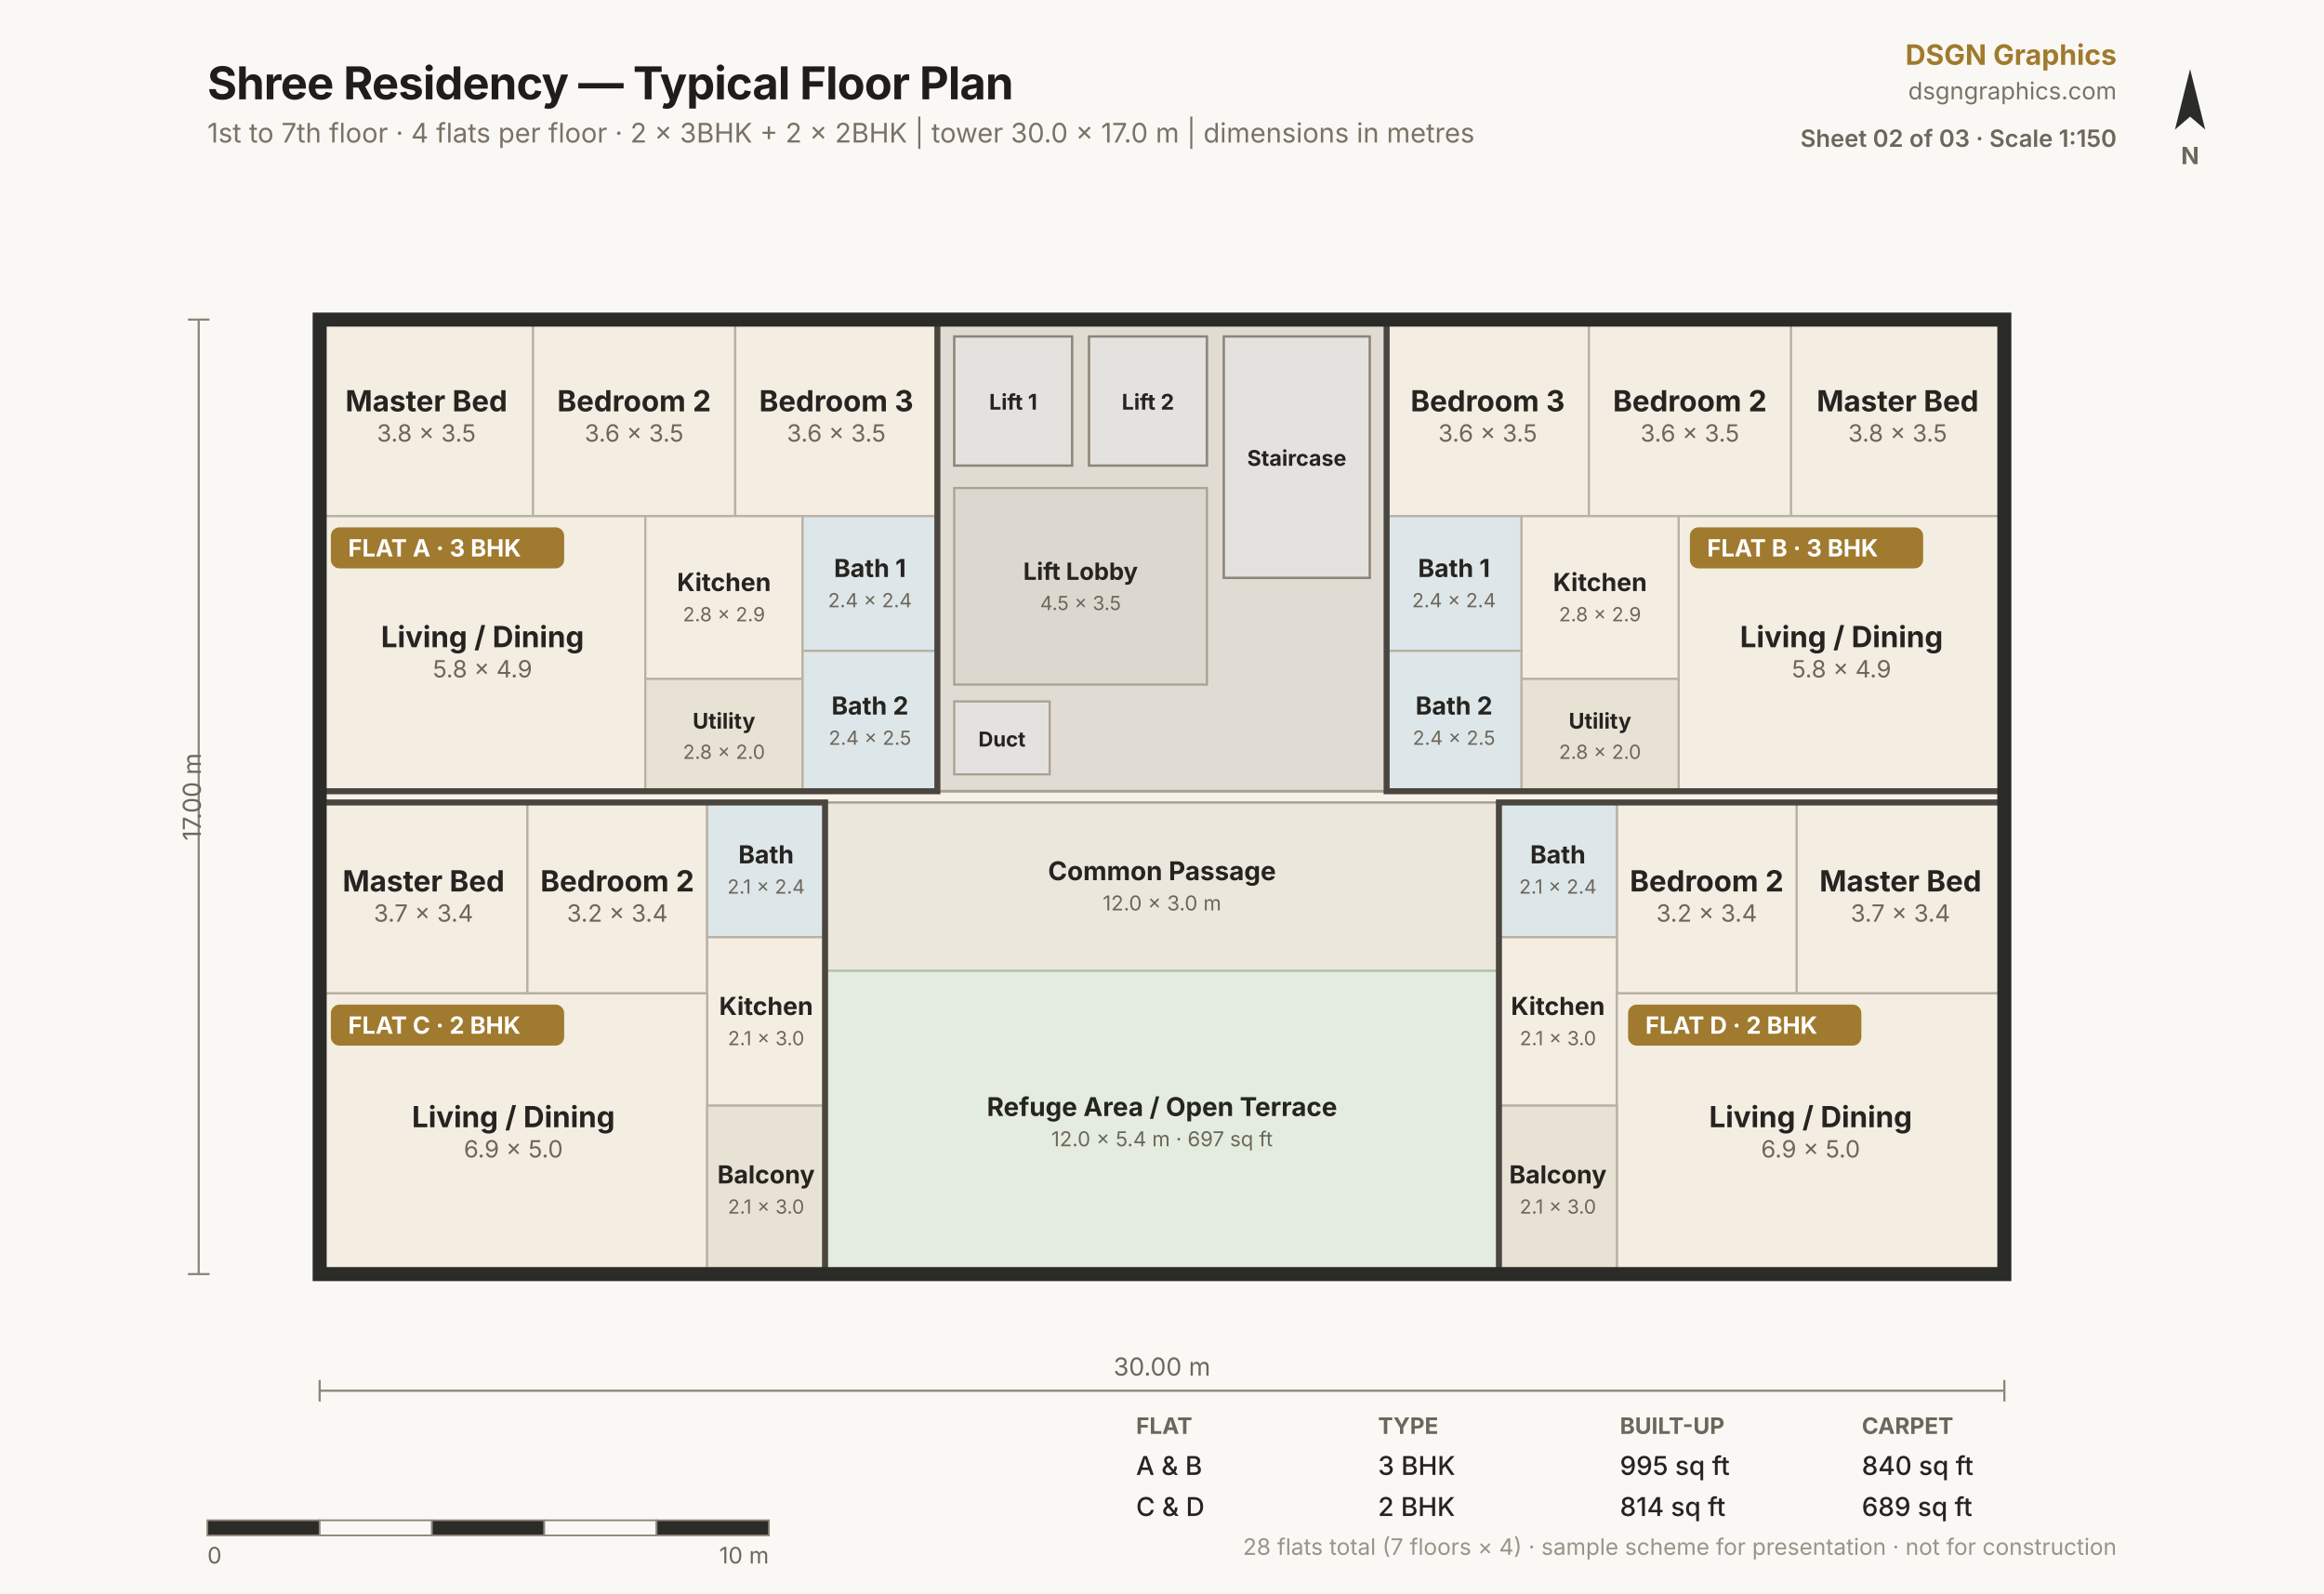
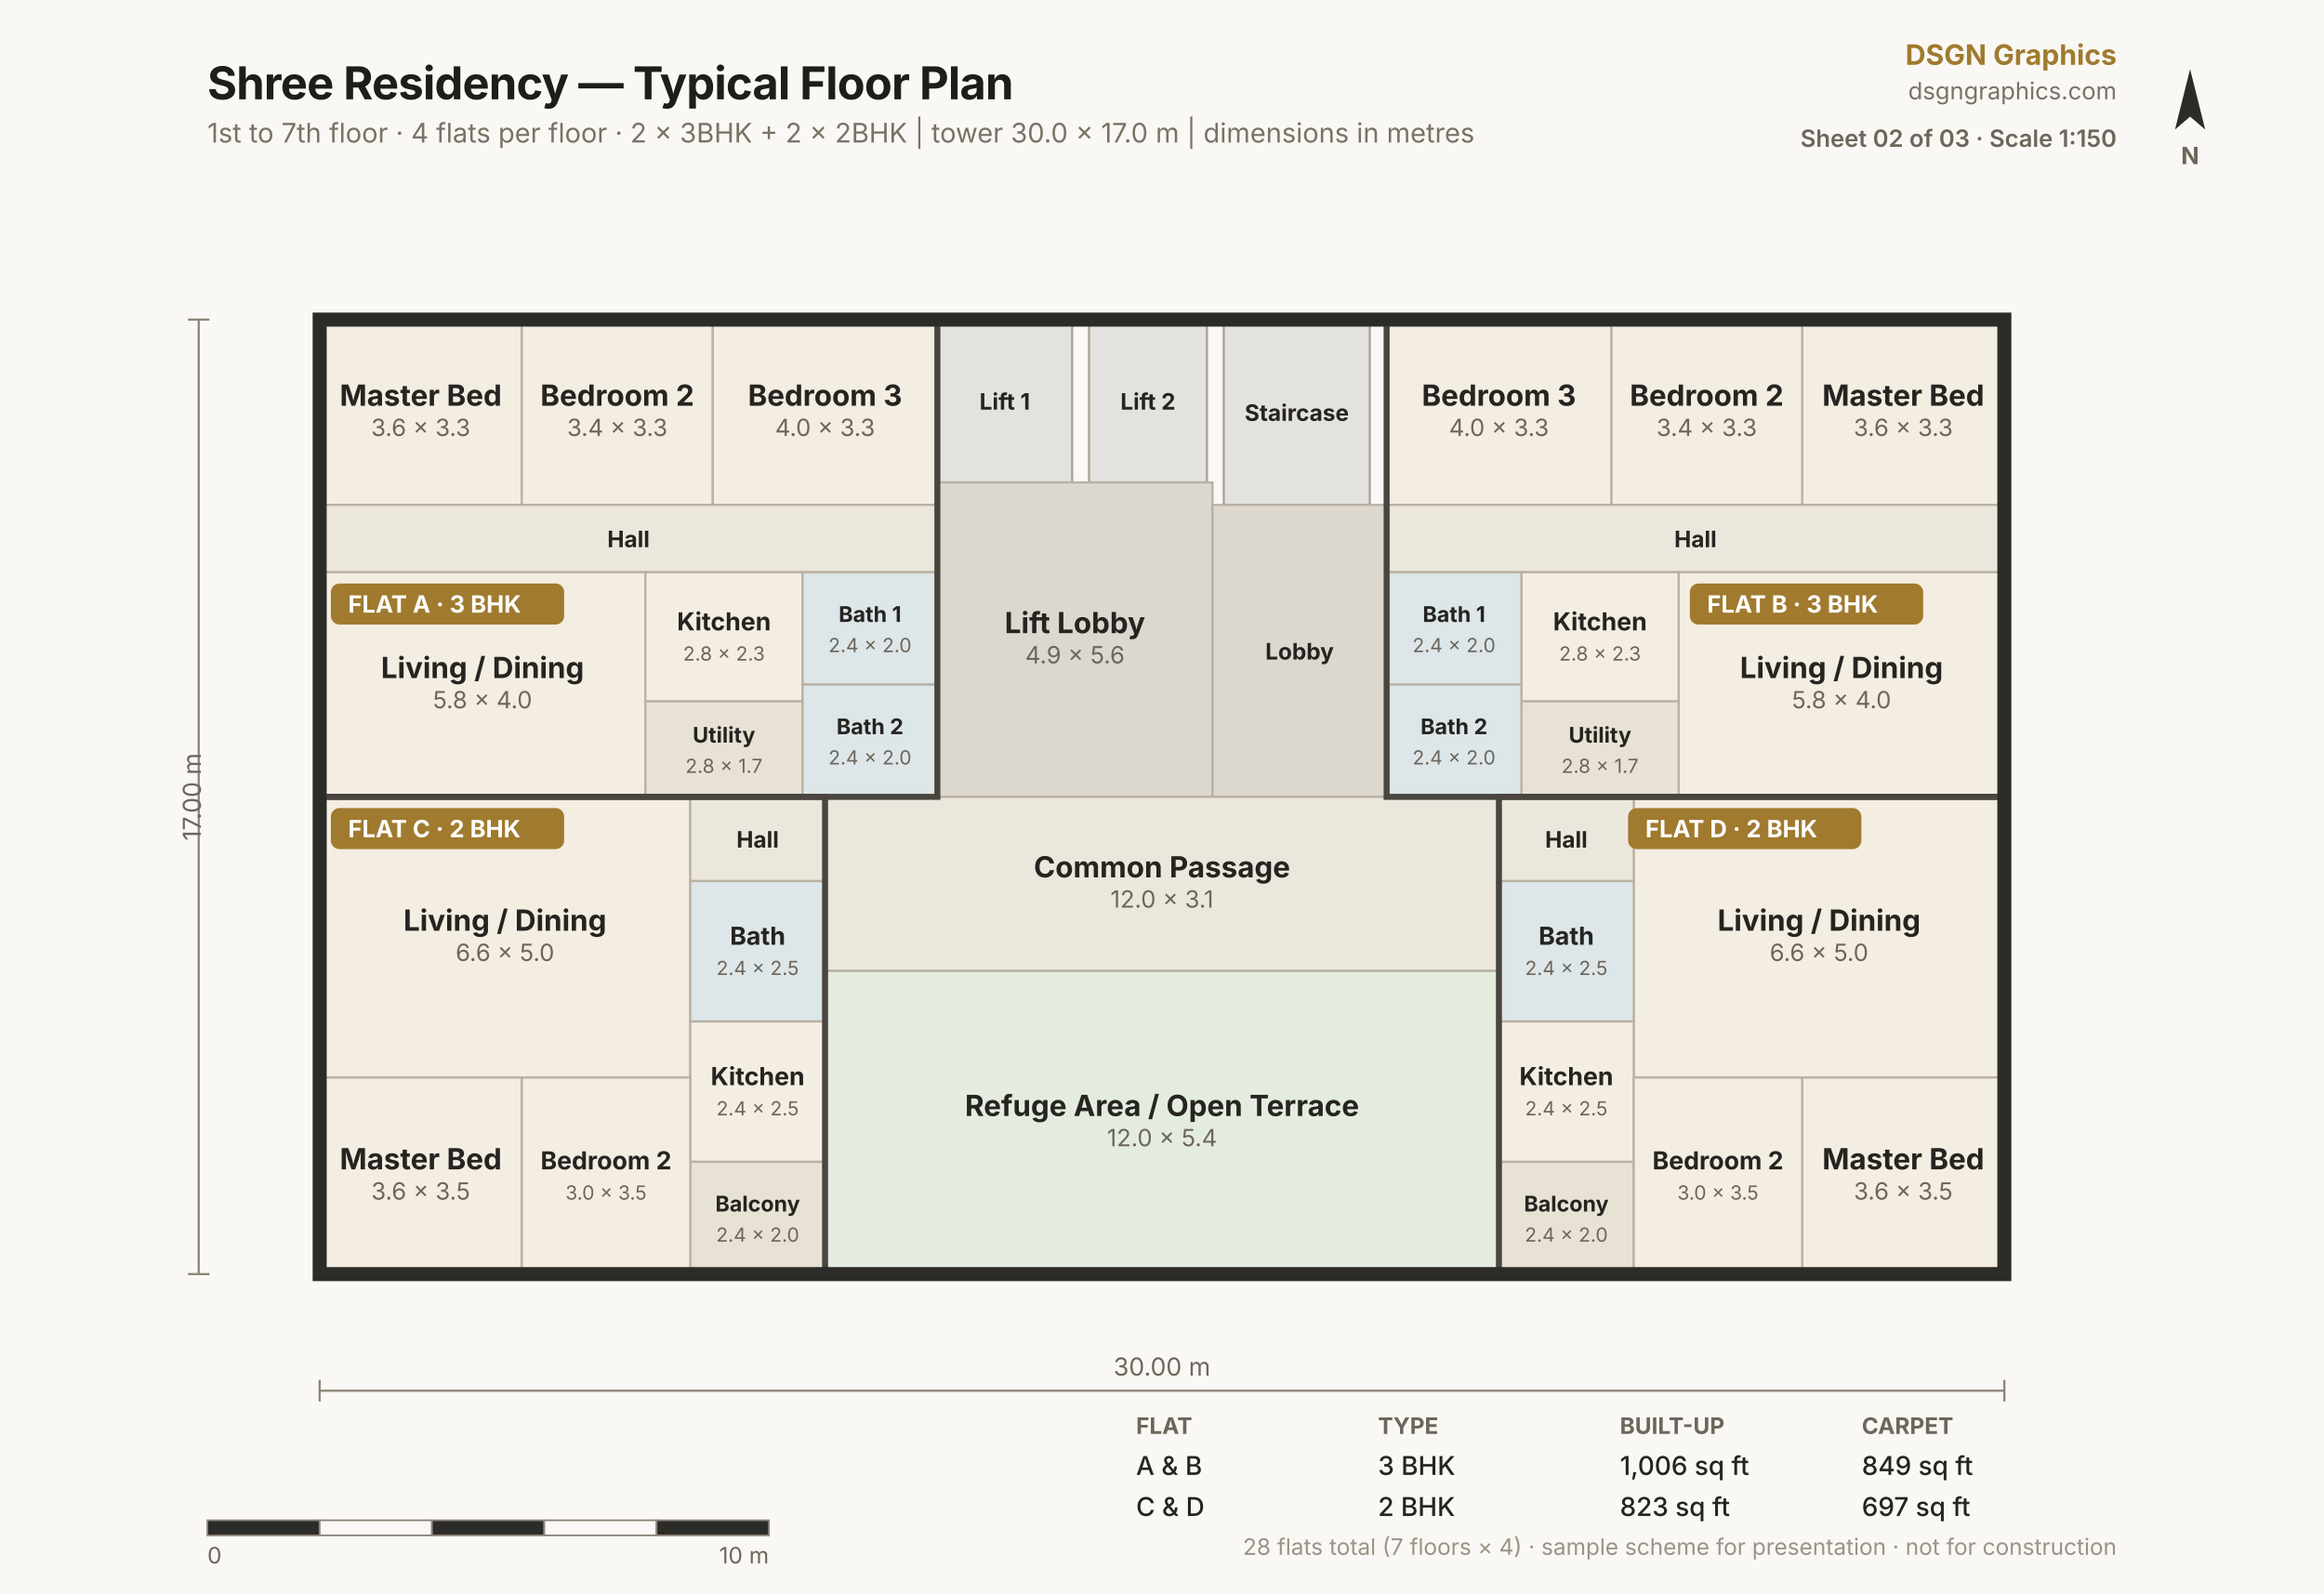
<svg xmlns="http://www.w3.org/2000/svg" viewBox="0 0 1076 738" width="1076" height="738" font-family="Inter, Segoe UI, system-ui, sans-serif">
  <rect width="1076" height="738" fill="#faf8f4" />
-   <rect x="148.0" y="148.0" width="780.0" height="442.0" fill="#f6f2ea" stroke="#b9b1a3" stroke-width="1.0" />
-   <rect x="148.0" y="148.0" width="98.8" height="91.0" fill="#f3ede2" stroke="#b9b1a3" stroke-width="1.0" />
-   <text x="197.4" y="190.5" text-anchor="middle" font-size="13.5" font-weight="650" fill="#262421">Master Bed</text>
-   <text x="197.4" y="204.5" text-anchor="middle" font-size="11.0" fill="#6d665b">3.8 × 3.5</text>
-   <rect x="246.8" y="148.0" width="93.6" height="91.0" fill="#f3ede2" stroke="#b9b1a3" stroke-width="1.0" />
-   <text x="293.6" y="190.5" text-anchor="middle" font-size="13.5" font-weight="650" fill="#262421">Bedroom 2</text>
-   <text x="293.6" y="204.5" text-anchor="middle" font-size="11.0" fill="#6d665b">3.6 × 3.5</text>
-   <rect x="340.4" y="148.0" width="93.6" height="91.0" fill="#f3ede2" stroke="#b9b1a3" stroke-width="1.0" />
-   <text x="387.2" y="190.5" text-anchor="middle" font-size="13.5" font-weight="650" fill="#262421">Bedroom 3</text>
-   <text x="387.2" y="204.5" text-anchor="middle" font-size="11.0" fill="#6d665b">3.6 × 3.5</text>
-   <rect x="148.0" y="239.0" width="150.8" height="127.4" fill="#f3ede2" stroke="#b9b1a3" stroke-width="1.0" />
-   <text x="223.4" y="299.7" text-anchor="middle" font-size="13.5" font-weight="650" fill="#262421">Living / Dining</text>
-   <text x="223.4" y="313.7" text-anchor="middle" font-size="11.0" fill="#6d665b">5.8 × 4.9</text>
-   <rect x="298.8" y="239.0" width="72.8" height="75.4" fill="#f3ede2" stroke="#b9b1a3" stroke-width="1.0" />
-   <text x="335.2" y="273.7" text-anchor="middle" font-size="11.5" font-weight="650" fill="#262421">Kitchen</text>
-   <text x="335.2" y="287.7" text-anchor="middle" font-size="9.0" fill="#6d665b">2.8 × 2.9</text>
-   <rect x="298.8" y="314.4" width="72.8" height="52.0" fill="#e8e2d4" stroke="#b9b1a3" stroke-width="1.0" />
-   <text x="335.2" y="337.4" text-anchor="middle" font-size="10.0" font-weight="650" fill="#262421">Utility</text>
-   <text x="335.2" y="351.4" text-anchor="middle" font-size="9.0" fill="#6d665b">2.8 × 2.0</text>
-   <rect x="371.6" y="239.0" width="62.4" height="62.4" fill="#dde6e8" stroke="#b9b1a3" stroke-width="1.0" />
-   <text x="402.8" y="267.2" text-anchor="middle" font-size="11.5" font-weight="650" fill="#262421">Bath 1</text>
-   <text x="402.8" y="281.2" text-anchor="middle" font-size="9.0" fill="#6d665b">2.4 × 2.4</text>
-   <rect x="371.6" y="301.4" width="62.4" height="65.0" fill="#dde6e8" stroke="#b9b1a3" stroke-width="1.0" />
-   <text x="402.8" y="330.9" text-anchor="middle" font-size="11.5" font-weight="650" fill="#262421">Bath 2</text>
-   <text x="402.8" y="344.9" text-anchor="middle" font-size="9.0" fill="#6d665b">2.4 × 2.5</text>
-   <rect x="829.2" y="148.0" width="98.8" height="91.0" fill="#f3ede2" stroke="#b9b1a3" stroke-width="1.0" />
-   <text x="878.6" y="190.5" text-anchor="middle" font-size="13.5" font-weight="650" fill="#262421">Master Bed</text>
-   <text x="878.6" y="204.5" text-anchor="middle" font-size="11.0" fill="#6d665b">3.8 × 3.5</text>
-   <rect x="735.6" y="148.0" width="93.6" height="91.0" fill="#f3ede2" stroke="#b9b1a3" stroke-width="1.0" />
-   <text x="782.4" y="190.5" text-anchor="middle" font-size="13.5" font-weight="650" fill="#262421">Bedroom 2</text>
-   <text x="782.4" y="204.5" text-anchor="middle" font-size="11.0" fill="#6d665b">3.6 × 3.5</text>
-   <rect x="642.0" y="148.0" width="93.6" height="91.0" fill="#f3ede2" stroke="#b9b1a3" stroke-width="1.0" />
-   <text x="688.8" y="190.5" text-anchor="middle" font-size="13.5" font-weight="650" fill="#262421">Bedroom 3</text>
-   <text x="688.8" y="204.5" text-anchor="middle" font-size="11.0" fill="#6d665b">3.6 × 3.5</text>
-   <rect x="777.2" y="239.0" width="150.8" height="127.4" fill="#f3ede2" stroke="#b9b1a3" stroke-width="1.0" />
-   <text x="852.6" y="299.7" text-anchor="middle" font-size="13.5" font-weight="650" fill="#262421">Living / Dining</text>
-   <text x="852.6" y="313.7" text-anchor="middle" font-size="11.0" fill="#6d665b">5.8 × 4.9</text>
-   <rect x="704.4" y="239.0" width="72.8" height="75.4" fill="#f3ede2" stroke="#b9b1a3" stroke-width="1.0" />
-   <text x="740.8" y="273.7" text-anchor="middle" font-size="11.5" font-weight="650" fill="#262421">Kitchen</text>
-   <text x="740.8" y="287.7" text-anchor="middle" font-size="9.0" fill="#6d665b">2.8 × 2.9</text>
-   <rect x="704.4" y="314.4" width="72.8" height="52.0" fill="#e8e2d4" stroke="#b9b1a3" stroke-width="1.0" />
-   <text x="740.8" y="337.4" text-anchor="middle" font-size="10.0" font-weight="650" fill="#262421">Utility</text>
-   <text x="740.8" y="351.4" text-anchor="middle" font-size="9.0" fill="#6d665b">2.8 × 2.0</text>
-   <rect x="642.0" y="239.0" width="62.4" height="62.4" fill="#dde6e8" stroke="#b9b1a3" stroke-width="1.0" />
-   <text x="673.2" y="267.2" text-anchor="middle" font-size="11.5" font-weight="650" fill="#262421">Bath 1</text>
-   <text x="673.2" y="281.2" text-anchor="middle" font-size="9.0" fill="#6d665b">2.4 × 2.4</text>
-   <rect x="642.0" y="301.4" width="62.4" height="65.0" fill="#dde6e8" stroke="#b9b1a3" stroke-width="1.0" />
-   <text x="673.2" y="330.9" text-anchor="middle" font-size="11.5" font-weight="650" fill="#262421">Bath 2</text>
-   <text x="673.2" y="344.9" text-anchor="middle" font-size="9.0" fill="#6d665b">2.4 × 2.5</text>
-   <rect x="148.0" y="371.6" width="96.2" height="88.4" fill="#f3ede2" stroke="#b9b1a3" stroke-width="1.0" />
-   <text x="196.1" y="412.8" text-anchor="middle" font-size="13.5" font-weight="650" fill="#262421">Master Bed</text>
-   <text x="196.1" y="426.8" text-anchor="middle" font-size="11.0" fill="#6d665b">3.7 × 3.4</text>
-   <rect x="244.2" y="371.6" width="83.2" height="88.4" fill="#f3ede2" stroke="#b9b1a3" stroke-width="1.0" />
-   <text x="285.8" y="412.8" text-anchor="middle" font-size="13.5" font-weight="650" fill="#262421">Bedroom 2</text>
-   <text x="285.8" y="426.8" text-anchor="middle" font-size="11.0" fill="#6d665b">3.2 × 3.4</text>
-   <rect x="327.4" y="371.6" width="54.6" height="62.4" fill="#dde6e8" stroke="#b9b1a3" stroke-width="1.0" />
-   <text x="354.7" y="399.8" text-anchor="middle" font-size="11.5" font-weight="650" fill="#262421">Bath</text>
-   <text x="354.7" y="413.8" text-anchor="middle" font-size="9.0" fill="#6d665b">2.1 × 2.4</text>
-   <rect x="327.4" y="434.0" width="54.6" height="78.0" fill="#f3ede2" stroke="#b9b1a3" stroke-width="1.0" />
-   <text x="354.7" y="470.0" text-anchor="middle" font-size="11.5" font-weight="650" fill="#262421">Kitchen</text>
-   <text x="354.7" y="484.0" text-anchor="middle" font-size="9.0" fill="#6d665b">2.1 × 3.0</text>
-   <rect x="148.0" y="460.0" width="179.4" height="130.0" fill="#f3ede2" stroke="#b9b1a3" stroke-width="1.0" />
-   <text x="237.7" y="522.0" text-anchor="middle" font-size="13.5" font-weight="650" fill="#262421">Living / Dining</text>
-   <text x="237.7" y="536.0" text-anchor="middle" font-size="11.0" fill="#6d665b">6.9 × 5.0</text>
-   <rect x="327.4" y="512.0" width="54.6" height="78.0" fill="#e8e2d4" stroke="#b9b1a3" stroke-width="1.0" />
-   <text x="354.7" y="548.0" text-anchor="middle" font-size="11.5" font-weight="650" fill="#262421">Balcony</text>
-   <text x="354.7" y="562.0" text-anchor="middle" font-size="9.0" fill="#6d665b">2.1 × 3.0</text>
-   <rect x="831.8" y="371.6" width="96.2" height="88.4" fill="#f3ede2" stroke="#b9b1a3" stroke-width="1.0" />
-   <text x="879.9" y="412.8" text-anchor="middle" font-size="13.5" font-weight="650" fill="#262421">Master Bed</text>
-   <text x="879.9" y="426.8" text-anchor="middle" font-size="11.0" fill="#6d665b">3.7 × 3.4</text>
-   <rect x="748.6" y="371.6" width="83.2" height="88.4" fill="#f3ede2" stroke="#b9b1a3" stroke-width="1.0" />
-   <text x="790.2" y="412.8" text-anchor="middle" font-size="13.5" font-weight="650" fill="#262421">Bedroom 2</text>
-   <text x="790.2" y="426.8" text-anchor="middle" font-size="11.0" fill="#6d665b">3.2 × 3.4</text>
-   <rect x="694.0" y="371.6" width="54.6" height="62.4" fill="#dde6e8" stroke="#b9b1a3" stroke-width="1.0" />
-   <text x="721.3" y="399.8" text-anchor="middle" font-size="11.5" font-weight="650" fill="#262421">Bath</text>
-   <text x="721.3" y="413.8" text-anchor="middle" font-size="9.0" fill="#6d665b">2.1 × 2.4</text>
-   <rect x="694.0" y="434.0" width="54.6" height="78.0" fill="#f3ede2" stroke="#b9b1a3" stroke-width="1.0" />
-   <text x="721.3" y="470.0" text-anchor="middle" font-size="11.5" font-weight="650" fill="#262421">Kitchen</text>
-   <text x="721.3" y="484.0" text-anchor="middle" font-size="9.0" fill="#6d665b">2.1 × 3.0</text>
-   <rect x="748.6" y="460.0" width="179.4" height="130.0" fill="#f3ede2" stroke="#b9b1a3" stroke-width="1.0" />
-   <text x="838.3" y="522.0" text-anchor="middle" font-size="13.5" font-weight="650" fill="#262421">Living / Dining</text>
-   <text x="838.3" y="536.0" text-anchor="middle" font-size="11.0" fill="#6d665b">6.9 × 5.0</text>
-   <rect x="694.0" y="512.0" width="54.6" height="78.0" fill="#e8e2d4" stroke="#b9b1a3" stroke-width="1.0" />
-   <text x="721.3" y="548.0" text-anchor="middle" font-size="11.5" font-weight="650" fill="#262421">Balcony</text>
-   <text x="721.3" y="562.0" text-anchor="middle" font-size="9.0" fill="#6d665b">2.1 × 3.0</text>
-   <rect x="434.0" y="148.0" width="208.0" height="218.4" fill="#e0dcd4" stroke="#a9a192" stroke-width="1.3" />
-   <rect x="441.8" y="155.8" width="54.6" height="59.8" fill="#e4e2de" stroke="#8d8578" stroke-width="1.1" />
-   <text x="469.1" y="189.7" text-anchor="middle" font-size="10.0" font-weight="650" fill="#262421">Lift 1</text>
-   <rect x="504.2" y="155.8" width="54.6" height="59.8" fill="#e4e2de" stroke="#8d8578" stroke-width="1.1" />
-   <text x="531.5" y="189.7" text-anchor="middle" font-size="10.0" font-weight="650" fill="#262421">Lift 2</text>
-   <rect x="566.6" y="155.8" width="67.6" height="111.8" fill="#e4e2de" stroke="#8d8578" stroke-width="1.1" />
-   <text x="600.4" y="215.7" text-anchor="middle" font-size="10.0" font-weight="650" fill="#262421">Staircase</text>
-   <rect x="441.8" y="226.0" width="117.0" height="91.0" fill="#ddd8cf" stroke="#a9a192" stroke-width="1.0" />
-   <text x="500.3" y="268.5" text-anchor="middle" font-size="11.0" font-weight="650" fill="#262421">Lift Lobby</text>
-   <text x="500.3" y="282.5" text-anchor="middle" font-size="9.0" fill="#6d665b">4.5 × 3.5</text>
-   <rect x="441.8" y="324.8" width="44.2" height="33.8" fill="#e4e2de" stroke="#a9a192" stroke-width="1.0" />
-   <text x="463.9" y="345.7" text-anchor="middle" font-size="9.5" font-weight="650" fill="#262421">Duct</text>
-   <rect x="382.0" y="371.6" width="312.0" height="78.0" fill="#ece7dd" stroke="#a9a192" stroke-width="1.1" />
-   <text x="538.0" y="407.6" text-anchor="middle" font-size="12.0" font-weight="650" fill="#262421">Common Passage</text>
-   <text x="538.0" y="421.6" text-anchor="middle" font-size="9.5" fill="#6d665b">12.0 × 3.0 m</text>
-   <rect x="382.0" y="449.6" width="312.0" height="140.4" fill="#e4ece0" stroke="#b8c6b0" stroke-width="1.1" />
-   <text x="538.0" y="516.8" text-anchor="middle" font-size="12.0" font-weight="650" fill="#262421">Refuge Area / Open Terrace</text>
-   <text x="538.0" y="530.8" text-anchor="middle" font-size="9.5" fill="#6d665b">12.0 × 5.4 m · 697 sq ft</text>
-   <rect x="148.0" y="148.0" width="286.0" height="218.4" fill="none" stroke="#4a463f" stroke-width="2.8" stroke-linejoin="miter" />
-   <rect x="642.0" y="148.0" width="286.0" height="218.4" fill="none" stroke="#4a463f" stroke-width="2.8" stroke-linejoin="miter" />
-   <rect x="148.0" y="371.6" width="234.0" height="218.4" fill="none" stroke="#4a463f" stroke-width="2.8" stroke-linejoin="miter" />
-   <rect x="694.0" y="371.6" width="234.0" height="218.4" fill="none" stroke="#4a463f" stroke-width="2.8" stroke-linejoin="miter" />
-   <rect x="153.2" y="244.2" width="108" height="19" fill="#a07a2e" rx="4" />
-   <text x="161.2" y="257.7" font-size="11" font-weight="750" fill="#fff">FLAT A · 3 BHK</text>
-   <rect x="782.4" y="244.2" width="108" height="19" fill="#a07a2e" rx="4" />
-   <text x="790.4" y="257.7" font-size="11" font-weight="750" fill="#fff">FLAT B · 3 BHK</text>
-   <rect x="153.2" y="465.2" width="108" height="19" fill="#a07a2e" rx="4" />
-   <text x="161.2" y="478.7" font-size="11" font-weight="750" fill="#fff">FLAT C · 2 BHK</text>
-   <rect x="753.8" y="465.2" width="108" height="19" fill="#a07a2e" rx="4" />
-   <text x="761.8" y="478.7" font-size="11" font-weight="750" fill="#fff">FLAT D · 2 BHK</text>
+   <rect x="148.0" y="148.0" width="93.6" height="85.8" fill="#f3ede2" stroke="#b9b1a3" stroke-width="1.0" />
+   <text x="194.8" y="187.9" text-anchor="middle" font-size="13.5" font-weight="650" fill="#262421">Master Bed</text>
+   <text x="194.8" y="201.9" text-anchor="middle" font-size="11.0" fill="#6d665b">3.6 × 3.3</text>
+   <rect x="241.6" y="148.0" width="88.4" height="85.8" fill="#f3ede2" stroke="#b9b1a3" stroke-width="1.0" />
+   <text x="285.8" y="187.9" text-anchor="middle" font-size="13.5" font-weight="650" fill="#262421">Bedroom 2</text>
+   <text x="285.8" y="201.9" text-anchor="middle" font-size="11.0" fill="#6d665b">3.4 × 3.3</text>
+   <rect x="330.0" y="148.0" width="104.0" height="85.8" fill="#f3ede2" stroke="#b9b1a3" stroke-width="1.0" />
+   <text x="382.0" y="187.9" text-anchor="middle" font-size="13.5" font-weight="650" fill="#262421">Bedroom 3</text>
+   <text x="382.0" y="201.9" text-anchor="middle" font-size="11.0" fill="#6d665b">4.0 × 3.3</text>
+   <rect x="148.0" y="233.8" width="286.0" height="31.2" fill="#ece7dd" stroke="#b9b1a3" stroke-width="1.0" />
+   <text x="291.0" y="253.4" text-anchor="middle" font-size="10.5" font-weight="650" fill="#262421">Hall</text>
+   <rect x="148.0" y="265.0" width="150.8" height="104.0" fill="#f3ede2" stroke="#b9b1a3" stroke-width="1.0" />
+   <text x="223.4" y="314.0" text-anchor="middle" font-size="13.5" font-weight="650" fill="#262421">Living / Dining</text>
+   <text x="223.4" y="328.0" text-anchor="middle" font-size="11.0" fill="#6d665b">5.8 × 4.0</text>
+   <rect x="298.8" y="265.0" width="72.8" height="59.8" fill="#f3ede2" stroke="#b9b1a3" stroke-width="1.0" />
+   <text x="335.2" y="291.9" text-anchor="middle" font-size="11.5" font-weight="650" fill="#262421">Kitchen</text>
+   <text x="335.2" y="305.9" text-anchor="middle" font-size="9.0" fill="#6d665b">2.8 × 2.3</text>
+   <rect x="298.8" y="324.8" width="72.8" height="44.2" fill="#e8e2d4" stroke="#b9b1a3" stroke-width="1.0" />
+   <text x="335.2" y="343.9" text-anchor="middle" font-size="10.0" font-weight="650" fill="#262421">Utility</text>
+   <text x="335.2" y="357.9" text-anchor="middle" font-size="9.0" fill="#6d665b">2.8 × 1.7</text>
+   <rect x="371.6" y="265.0" width="62.4" height="52.0" fill="#dde6e8" stroke="#b9b1a3" stroke-width="1.0" />
+   <text x="402.8" y="288.0" text-anchor="middle" font-size="10.0" font-weight="650" fill="#262421">Bath 1</text>
+   <text x="402.8" y="302.0" text-anchor="middle" font-size="9.0" fill="#6d665b">2.4 × 2.0</text>
+   <rect x="371.6" y="317.0" width="62.4" height="52.0" fill="#dde6e8" stroke="#b9b1a3" stroke-width="1.0" />
+   <text x="402.8" y="340.0" text-anchor="middle" font-size="10.0" font-weight="650" fill="#262421">Bath 2</text>
+   <text x="402.8" y="354.0" text-anchor="middle" font-size="9.0" fill="#6d665b">2.4 × 2.0</text>
+   <rect x="834.4" y="148.0" width="93.6" height="85.8" fill="#f3ede2" stroke="#b9b1a3" stroke-width="1.0" />
+   <text x="881.2" y="187.9" text-anchor="middle" font-size="13.5" font-weight="650" fill="#262421">Master Bed</text>
+   <text x="881.2" y="201.9" text-anchor="middle" font-size="11.0" fill="#6d665b">3.6 × 3.3</text>
+   <rect x="746.0" y="148.0" width="88.4" height="85.8" fill="#f3ede2" stroke="#b9b1a3" stroke-width="1.0" />
+   <text x="790.2" y="187.9" text-anchor="middle" font-size="13.5" font-weight="650" fill="#262421">Bedroom 2</text>
+   <text x="790.2" y="201.9" text-anchor="middle" font-size="11.0" fill="#6d665b">3.4 × 3.3</text>
+   <rect x="642.0" y="148.0" width="104.0" height="85.8" fill="#f3ede2" stroke="#b9b1a3" stroke-width="1.0" />
+   <text x="694.0" y="187.9" text-anchor="middle" font-size="13.5" font-weight="650" fill="#262421">Bedroom 3</text>
+   <text x="694.0" y="201.9" text-anchor="middle" font-size="11.0" fill="#6d665b">4.0 × 3.3</text>
+   <rect x="642.0" y="233.8" width="286.0" height="31.2" fill="#ece7dd" stroke="#b9b1a3" stroke-width="1.0" />
+   <text x="785.0" y="253.4" text-anchor="middle" font-size="10.5" font-weight="650" fill="#262421">Hall</text>
+   <rect x="777.2" y="265.0" width="150.8" height="104.0" fill="#f3ede2" stroke="#b9b1a3" stroke-width="1.0" />
+   <text x="852.6" y="314.0" text-anchor="middle" font-size="13.5" font-weight="650" fill="#262421">Living / Dining</text>
+   <text x="852.6" y="328.0" text-anchor="middle" font-size="11.0" fill="#6d665b">5.8 × 4.0</text>
+   <rect x="704.4" y="265.0" width="72.8" height="59.8" fill="#f3ede2" stroke="#b9b1a3" stroke-width="1.0" />
+   <text x="740.8" y="291.9" text-anchor="middle" font-size="11.5" font-weight="650" fill="#262421">Kitchen</text>
+   <text x="740.8" y="305.9" text-anchor="middle" font-size="9.0" fill="#6d665b">2.8 × 2.3</text>
+   <rect x="704.4" y="324.8" width="72.8" height="44.2" fill="#e8e2d4" stroke="#b9b1a3" stroke-width="1.0" />
+   <text x="740.8" y="343.9" text-anchor="middle" font-size="10.0" font-weight="650" fill="#262421">Utility</text>
+   <text x="740.8" y="357.9" text-anchor="middle" font-size="9.0" fill="#6d665b">2.8 × 1.7</text>
+   <rect x="642.0" y="265.0" width="62.4" height="52.0" fill="#dde6e8" stroke="#b9b1a3" stroke-width="1.0" />
+   <text x="673.2" y="288.0" text-anchor="middle" font-size="10.0" font-weight="650" fill="#262421">Bath 1</text>
+   <text x="673.2" y="302.0" text-anchor="middle" font-size="9.0" fill="#6d665b">2.4 × 2.0</text>
+   <rect x="642.0" y="317.0" width="62.4" height="52.0" fill="#dde6e8" stroke="#b9b1a3" stroke-width="1.0" />
+   <text x="673.2" y="340.0" text-anchor="middle" font-size="10.0" font-weight="650" fill="#262421">Bath 2</text>
+   <text x="673.2" y="354.0" text-anchor="middle" font-size="9.0" fill="#6d665b">2.4 × 2.0</text>
+   <rect x="148.0" y="369.0" width="171.6" height="130.0" fill="#f3ede2" stroke="#b9b1a3" stroke-width="1.0" />
+   <text x="233.8" y="431.0" text-anchor="middle" font-size="13.5" font-weight="650" fill="#262421">Living / Dining</text>
+   <text x="233.8" y="445.0" text-anchor="middle" font-size="11.0" fill="#6d665b">6.6 × 5.0</text>
+   <rect x="319.6" y="369.0" width="62.4" height="39.0" fill="#ece7dd" stroke="#b9b1a3" stroke-width="1.0" />
+   <text x="350.8" y="392.5" text-anchor="middle" font-size="10.5" font-weight="650" fill="#262421">Hall</text>
+   <rect x="319.6" y="408.0" width="62.4" height="65.0" fill="#dde6e8" stroke="#b9b1a3" stroke-width="1.0" />
+   <text x="350.8" y="437.5" text-anchor="middle" font-size="11.5" font-weight="650" fill="#262421">Bath</text>
+   <text x="350.8" y="451.5" text-anchor="middle" font-size="9.0" fill="#6d665b">2.4 × 2.5</text>
+   <rect x="319.6" y="473.0" width="62.4" height="65.0" fill="#f3ede2" stroke="#b9b1a3" stroke-width="1.0" />
+   <text x="350.8" y="502.5" text-anchor="middle" font-size="11.5" font-weight="650" fill="#262421">Kitchen</text>
+   <text x="350.8" y="516.5" text-anchor="middle" font-size="9.0" fill="#6d665b">2.4 × 2.5</text>
+   <rect x="319.6" y="538.0" width="62.4" height="52.0" fill="#e8e2d4" stroke="#b9b1a3" stroke-width="1.0" />
+   <text x="350.8" y="561.0" text-anchor="middle" font-size="10.0" font-weight="650" fill="#262421">Balcony</text>
+   <text x="350.8" y="575.0" text-anchor="middle" font-size="9.0" fill="#6d665b">2.4 × 2.0</text>
+   <rect x="148.0" y="499.0" width="93.6" height="91.0" fill="#f3ede2" stroke="#b9b1a3" stroke-width="1.0" />
+   <text x="194.8" y="541.5" text-anchor="middle" font-size="13.5" font-weight="650" fill="#262421">Master Bed</text>
+   <text x="194.8" y="555.5" text-anchor="middle" font-size="11.0" fill="#6d665b">3.6 × 3.5</text>
+   <rect x="241.6" y="499.0" width="78.0" height="91.0" fill="#f3ede2" stroke="#b9b1a3" stroke-width="1.0" />
+   <text x="280.6" y="541.5" text-anchor="middle" font-size="11.5" font-weight="650" fill="#262421">Bedroom 2</text>
+   <text x="280.6" y="555.5" text-anchor="middle" font-size="9.0" fill="#6d665b">3.0 × 3.5</text>
+   <rect x="756.4" y="369.0" width="171.6" height="130.0" fill="#f3ede2" stroke="#b9b1a3" stroke-width="1.0" />
+   <text x="842.2" y="431.0" text-anchor="middle" font-size="13.5" font-weight="650" fill="#262421">Living / Dining</text>
+   <text x="842.2" y="445.0" text-anchor="middle" font-size="11.0" fill="#6d665b">6.6 × 5.0</text>
+   <rect x="694.0" y="369.0" width="62.4" height="39.0" fill="#ece7dd" stroke="#b9b1a3" stroke-width="1.0" />
+   <text x="725.2" y="392.5" text-anchor="middle" font-size="10.5" font-weight="650" fill="#262421">Hall</text>
+   <rect x="694.0" y="408.0" width="62.4" height="65.0" fill="#dde6e8" stroke="#b9b1a3" stroke-width="1.0" />
+   <text x="725.2" y="437.5" text-anchor="middle" font-size="11.5" font-weight="650" fill="#262421">Bath</text>
+   <text x="725.2" y="451.5" text-anchor="middle" font-size="9.0" fill="#6d665b">2.4 × 2.5</text>
+   <rect x="694.0" y="473.0" width="62.4" height="65.0" fill="#f3ede2" stroke="#b9b1a3" stroke-width="1.0" />
+   <text x="725.2" y="502.5" text-anchor="middle" font-size="11.5" font-weight="650" fill="#262421">Kitchen</text>
+   <text x="725.2" y="516.5" text-anchor="middle" font-size="9.0" fill="#6d665b">2.4 × 2.5</text>
+   <rect x="694.0" y="538.0" width="62.4" height="52.0" fill="#e8e2d4" stroke="#b9b1a3" stroke-width="1.0" />
+   <text x="725.2" y="561.0" text-anchor="middle" font-size="10.0" font-weight="650" fill="#262421">Balcony</text>
+   <text x="725.2" y="575.0" text-anchor="middle" font-size="9.0" fill="#6d665b">2.4 × 2.0</text>
+   <rect x="834.4" y="499.0" width="93.6" height="91.0" fill="#f3ede2" stroke="#b9b1a3" stroke-width="1.0" />
+   <text x="881.2" y="541.5" text-anchor="middle" font-size="13.5" font-weight="650" fill="#262421">Master Bed</text>
+   <text x="881.2" y="555.5" text-anchor="middle" font-size="11.0" fill="#6d665b">3.6 × 3.5</text>
+   <rect x="756.4" y="499.0" width="78.0" height="91.0" fill="#f3ede2" stroke="#b9b1a3" stroke-width="1.0" />
+   <text x="795.4" y="541.5" text-anchor="middle" font-size="11.5" font-weight="650" fill="#262421">Bedroom 2</text>
+   <text x="795.4" y="555.5" text-anchor="middle" font-size="9.0" fill="#6d665b">3.0 × 3.5</text>
+   <rect x="434.0" y="148.0" width="62.4" height="75.4" fill="#e4e2de" stroke="#a9a192" stroke-width="1.0" />
+   <text x="465.2" y="189.7" text-anchor="middle" font-size="10.5" font-weight="650" fill="#262421">Lift 1</text>
+   <rect x="504.2" y="148.0" width="54.6" height="75.4" fill="#e4e2de" stroke="#a9a192" stroke-width="1.0" />
+   <text x="531.5" y="189.7" text-anchor="middle" font-size="10.5" font-weight="650" fill="#262421">Lift 2</text>
+   <rect x="566.6" y="148.0" width="67.6" height="85.8" fill="#e4e2de" stroke="#a9a192" stroke-width="1.0" />
+   <text x="600.4" y="194.9" text-anchor="middle" font-size="10.5" font-weight="650" fill="#262421">Staircase</text>
+   <rect x="434.0" y="223.4" width="127.4" height="145.6" fill="#ddd8cf" stroke="#b9b1a3" stroke-width="1.0" />
+   <text x="497.7" y="293.2" text-anchor="middle" font-size="13.5" font-weight="650" fill="#262421">Lift Lobby</text>
+   <text x="497.7" y="307.2" text-anchor="middle" font-size="11.0" fill="#6d665b">4.9 × 5.6</text>
+   <rect x="561.4" y="233.8" width="80.6" height="135.2" fill="#ddd8cf" stroke="#b9b1a3" stroke-width="1.0" />
+   <text x="601.7" y="305.4" text-anchor="middle" font-size="10.5" font-weight="650" fill="#262421">Lobby</text>
+   <rect x="382.0" y="369.0" width="312.0" height="80.6" fill="#ece7dd" stroke="#b9b1a3" stroke-width="1.0" />
+   <text x="538.0" y="406.3" text-anchor="middle" font-size="13.5" font-weight="650" fill="#262421">Common Passage</text>
+   <text x="538.0" y="420.3" text-anchor="middle" font-size="11.0" fill="#6d665b">12.0 × 3.1</text>
+   <rect x="382.0" y="449.6" width="312.0" height="140.4" fill="#e4ece0" stroke="#b9b1a3" stroke-width="1.0" />
+   <text x="538.0" y="516.8" text-anchor="middle" font-size="13.5" font-weight="650" fill="#262421">Refuge Area / Open Terrace</text>
+   <text x="538.0" y="530.8" text-anchor="middle" font-size="11.0" fill="#6d665b">12.0 × 5.4</text>
+   <rect x="148.0" y="148.0" width="286.0" height="221.0" fill="none" stroke="#4a463f" stroke-width="2.8" stroke-linejoin="miter" />
+   <rect x="642.0" y="148.0" width="286.0" height="221.0" fill="none" stroke="#4a463f" stroke-width="2.8" stroke-linejoin="miter" />
+   <rect x="148.0" y="369.0" width="234.0" height="221.0" fill="none" stroke="#4a463f" stroke-width="2.8" stroke-linejoin="miter" />
+   <rect x="694.0" y="369.0" width="234.0" height="221.0" fill="none" stroke="#4a463f" stroke-width="2.8" stroke-linejoin="miter" />
+   <rect x="153.2" y="270.2" width="108" height="19" fill="#a07a2e" rx="4" />
+   <text x="161.2" y="283.7" font-size="11" font-weight="750" fill="#fff">FLAT A · 3 BHK</text>
+   <rect x="782.4" y="270.2" width="108" height="19" fill="#a07a2e" rx="4" />
+   <text x="790.4" y="283.7" font-size="11" font-weight="750" fill="#fff">FLAT B · 3 BHK</text>
+   <rect x="153.2" y="374.2" width="108" height="19" fill="#a07a2e" rx="4" />
+   <text x="161.2" y="387.7" font-size="11" font-weight="750" fill="#fff">FLAT C · 2 BHK</text>
+   <rect x="753.8" y="374.2" width="108" height="19" fill="#a07a2e" rx="4" />
+   <text x="761.8" y="387.7" font-size="11" font-weight="750" fill="#fff">FLAT D · 2 BHK</text>
  <rect x="148.0" y="148.0" width="780.0" height="442.0" fill="none" stroke="#2b2b28" stroke-width="6.5" stroke-linejoin="miter" />
  <line x1="148.0" y1="644.0" x2="928.0" y2="644.0" stroke="#8d8578" stroke-width="1" />
  <line x1="148.0" y1="639.0" x2="148.0" y2="649.0" stroke="#8d8578" stroke-width="1" />
  <line x1="928.0" y1="639.0" x2="928.0" y2="649.0" stroke="#8d8578" stroke-width="1" />
  <text x="538.0" y="637.0" text-anchor="middle" font-size="11.5" fill="#6d665b">30.00 m</text>
  <line x1="92.0" y1="148.0" x2="92.0" y2="590.0" stroke="#8d8578" stroke-width="1" />
  <line x1="87.0" y1="148.0" x2="97.0" y2="148.0" stroke="#8d8578" stroke-width="1" />
  <line x1="87.0" y1="590.0" x2="97.0" y2="590.0" stroke="#8d8578" stroke-width="1" />
  <text x="97.0" y="369.0" text-anchor="middle" font-size="11.5" fill="#6d665b" transform="rotate(-90 97.0 369.0)" dy="-4">17.00 m</text>
  <g transform="translate(1014.0 52.0)">
    <polygon points="0,-20 7,8 0,2 -7,8" fill="#2b2b28" />
    <text x="0" y="24" text-anchor="middle" font-size="11" font-weight="700" fill="#6d665b">N</text>
  </g>
  <g>
    <rect x="96.0" y="704.0" width="52.0" height="7" fill="#2b2b28" stroke="#8d8578" stroke-width=".8" />
    <rect x="148.0" y="704.0" width="52.0" height="7" fill="#faf8f4" stroke="#8d8578" stroke-width=".8" />
    <rect x="200.0" y="704.0" width="52.0" height="7" fill="#2b2b28" stroke="#8d8578" stroke-width=".8" />
    <rect x="252.0" y="704.0" width="52.0" height="7" fill="#faf8f4" stroke="#8d8578" stroke-width=".8" />
    <rect x="304.0" y="704.0" width="52.0" height="7" fill="#2b2b28" stroke="#8d8578" stroke-width=".8" />
    <text x="96.0" y="724.0" font-size="10.5" fill="#6d665b">0</text>
    <text x="356.0" y="724.0" font-size="10.5" fill="#6d665b" text-anchor="end">10 m</text>
  </g>
  <text x="96" y="46" font-size="21" font-weight="750" fill="#1f1d1a" letter-spacing="-.015em">Shree Residency — Typical Floor Plan</text>
  <text x="96" y="66" font-size="12.5" fill="#7a7266">1st to 7th floor · 4 flats per floor · 2 × 3BHK + 2 × 2BHK  |  tower 30.0 × 17.0 m  |  dimensions in metres</text>
  <text x="980" y="30" text-anchor="end" font-size="13" font-weight="700" fill="#a07a2e">DSGN Graphics</text>
  <text x="980" y="46" text-anchor="end" font-size="11" fill="#7a7266">dsgngraphics.com</text>
  <text x="980" y="68" text-anchor="end" font-size="11" font-weight="600" fill="#6d665b">Sheet 02 of 03  ·  Scale 1:150</text>
  <text x="526.0" y="664.0" font-size="10.5" font-weight="700" fill="#6d665b">FLAT</text>
  <text x="638.0" y="664.0" font-size="10.5" font-weight="700" fill="#6d665b">TYPE</text>
  <text x="750.0" y="664.0" font-size="10.5" font-weight="700" fill="#6d665b">BUILT-UP</text>
  <text x="862.0" y="664.0" font-size="10.5" font-weight="700" fill="#6d665b">CARPET</text>
  <text x="526.0" y="683.0" font-size="12" font-weight="500" fill="#262421">A &amp; B</text>
  <text x="638.0" y="683.0" font-size="12" font-weight="500" fill="#262421">3 BHK</text>
-   <text x="750.0" y="683.0" font-size="12" font-weight="500" fill="#262421">995 sq ft</text>
-   <text x="862.0" y="683.0" font-size="12" font-weight="500" fill="#262421">840 sq ft</text>
+   <text x="750.0" y="683.0" font-size="12" font-weight="500" fill="#262421">1,006 sq ft</text>
+   <text x="862.0" y="683.0" font-size="12" font-weight="500" fill="#262421">849 sq ft</text>
  <text x="526.0" y="702.0" font-size="12" font-weight="500" fill="#262421">C &amp; D</text>
  <text x="638.0" y="702.0" font-size="12" font-weight="500" fill="#262421">2 BHK</text>
-   <text x="750.0" y="702.0" font-size="12" font-weight="500" fill="#262421">814 sq ft</text>
-   <text x="862.0" y="702.0" font-size="12" font-weight="500" fill="#262421">689 sq ft</text>
+   <text x="750.0" y="702.0" font-size="12" font-weight="500" fill="#262421">823 sq ft</text>
+   <text x="862.0" y="702.0" font-size="12" font-weight="500" fill="#262421">697 sq ft</text>
  <text x="980" y="720" text-anchor="end" font-size="10.5" fill="#9a9387">28 flats total (7 floors × 4) · sample scheme for presentation · not for construction</text>
</svg>
